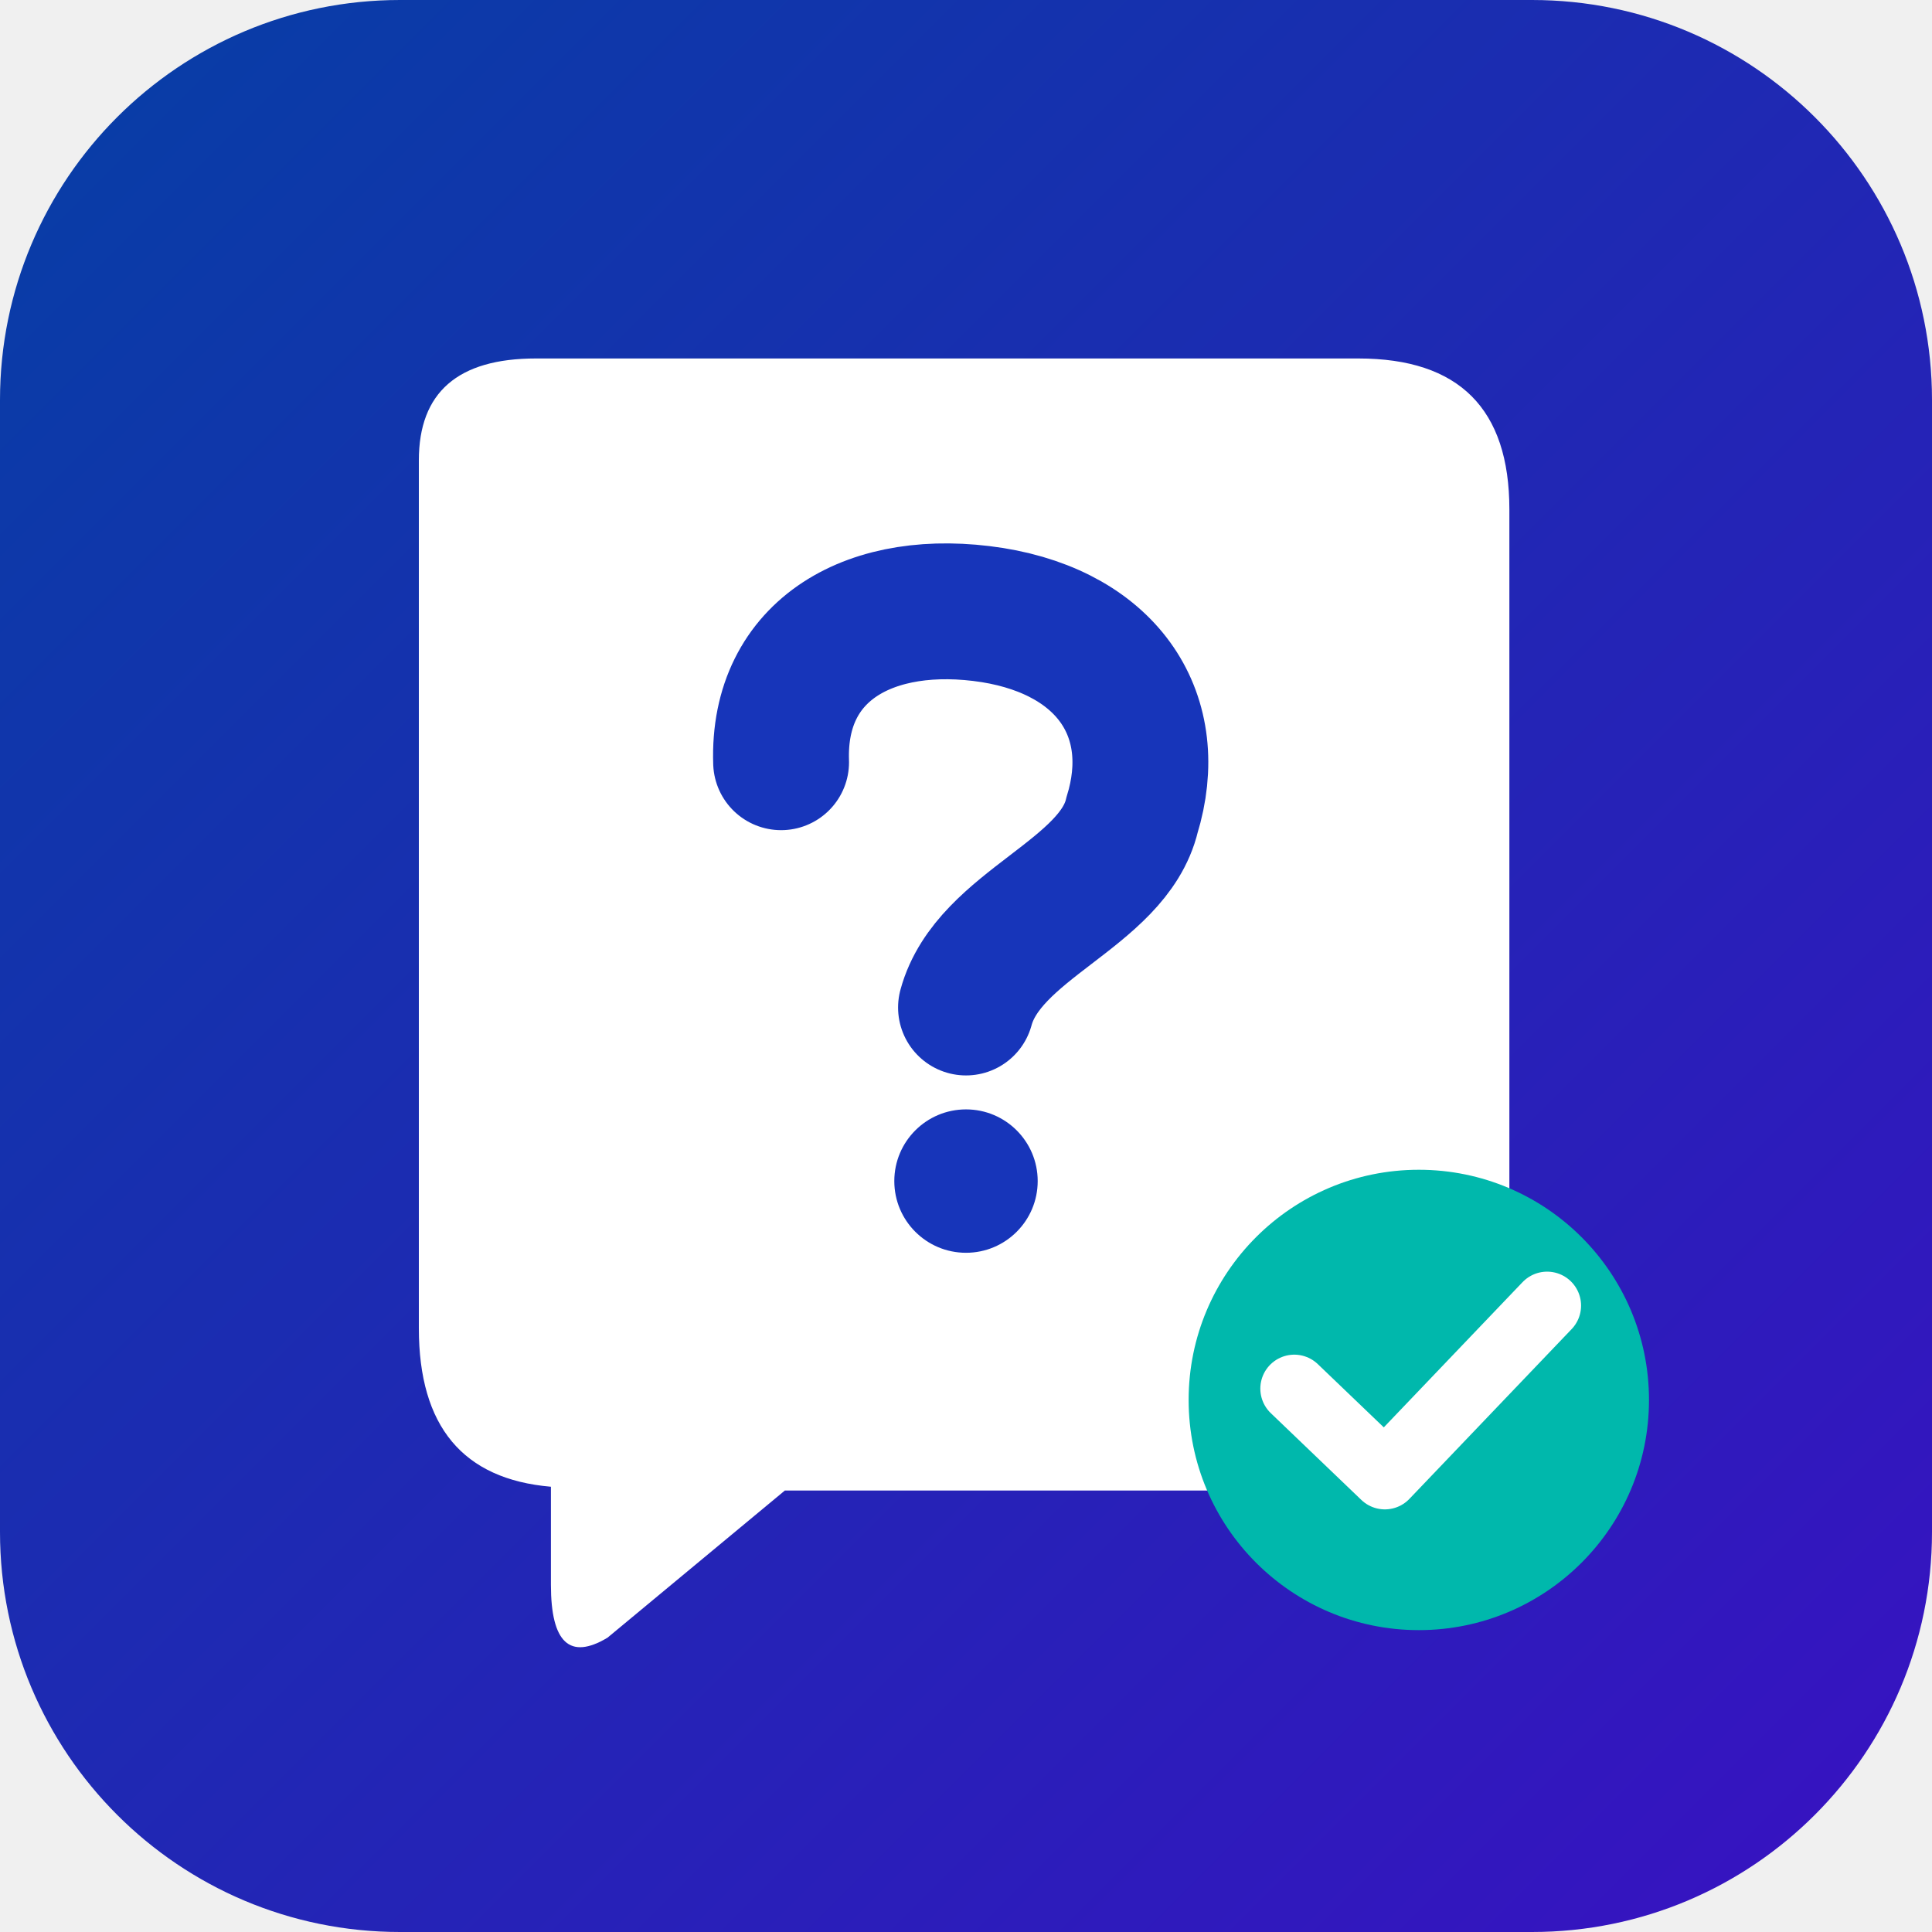
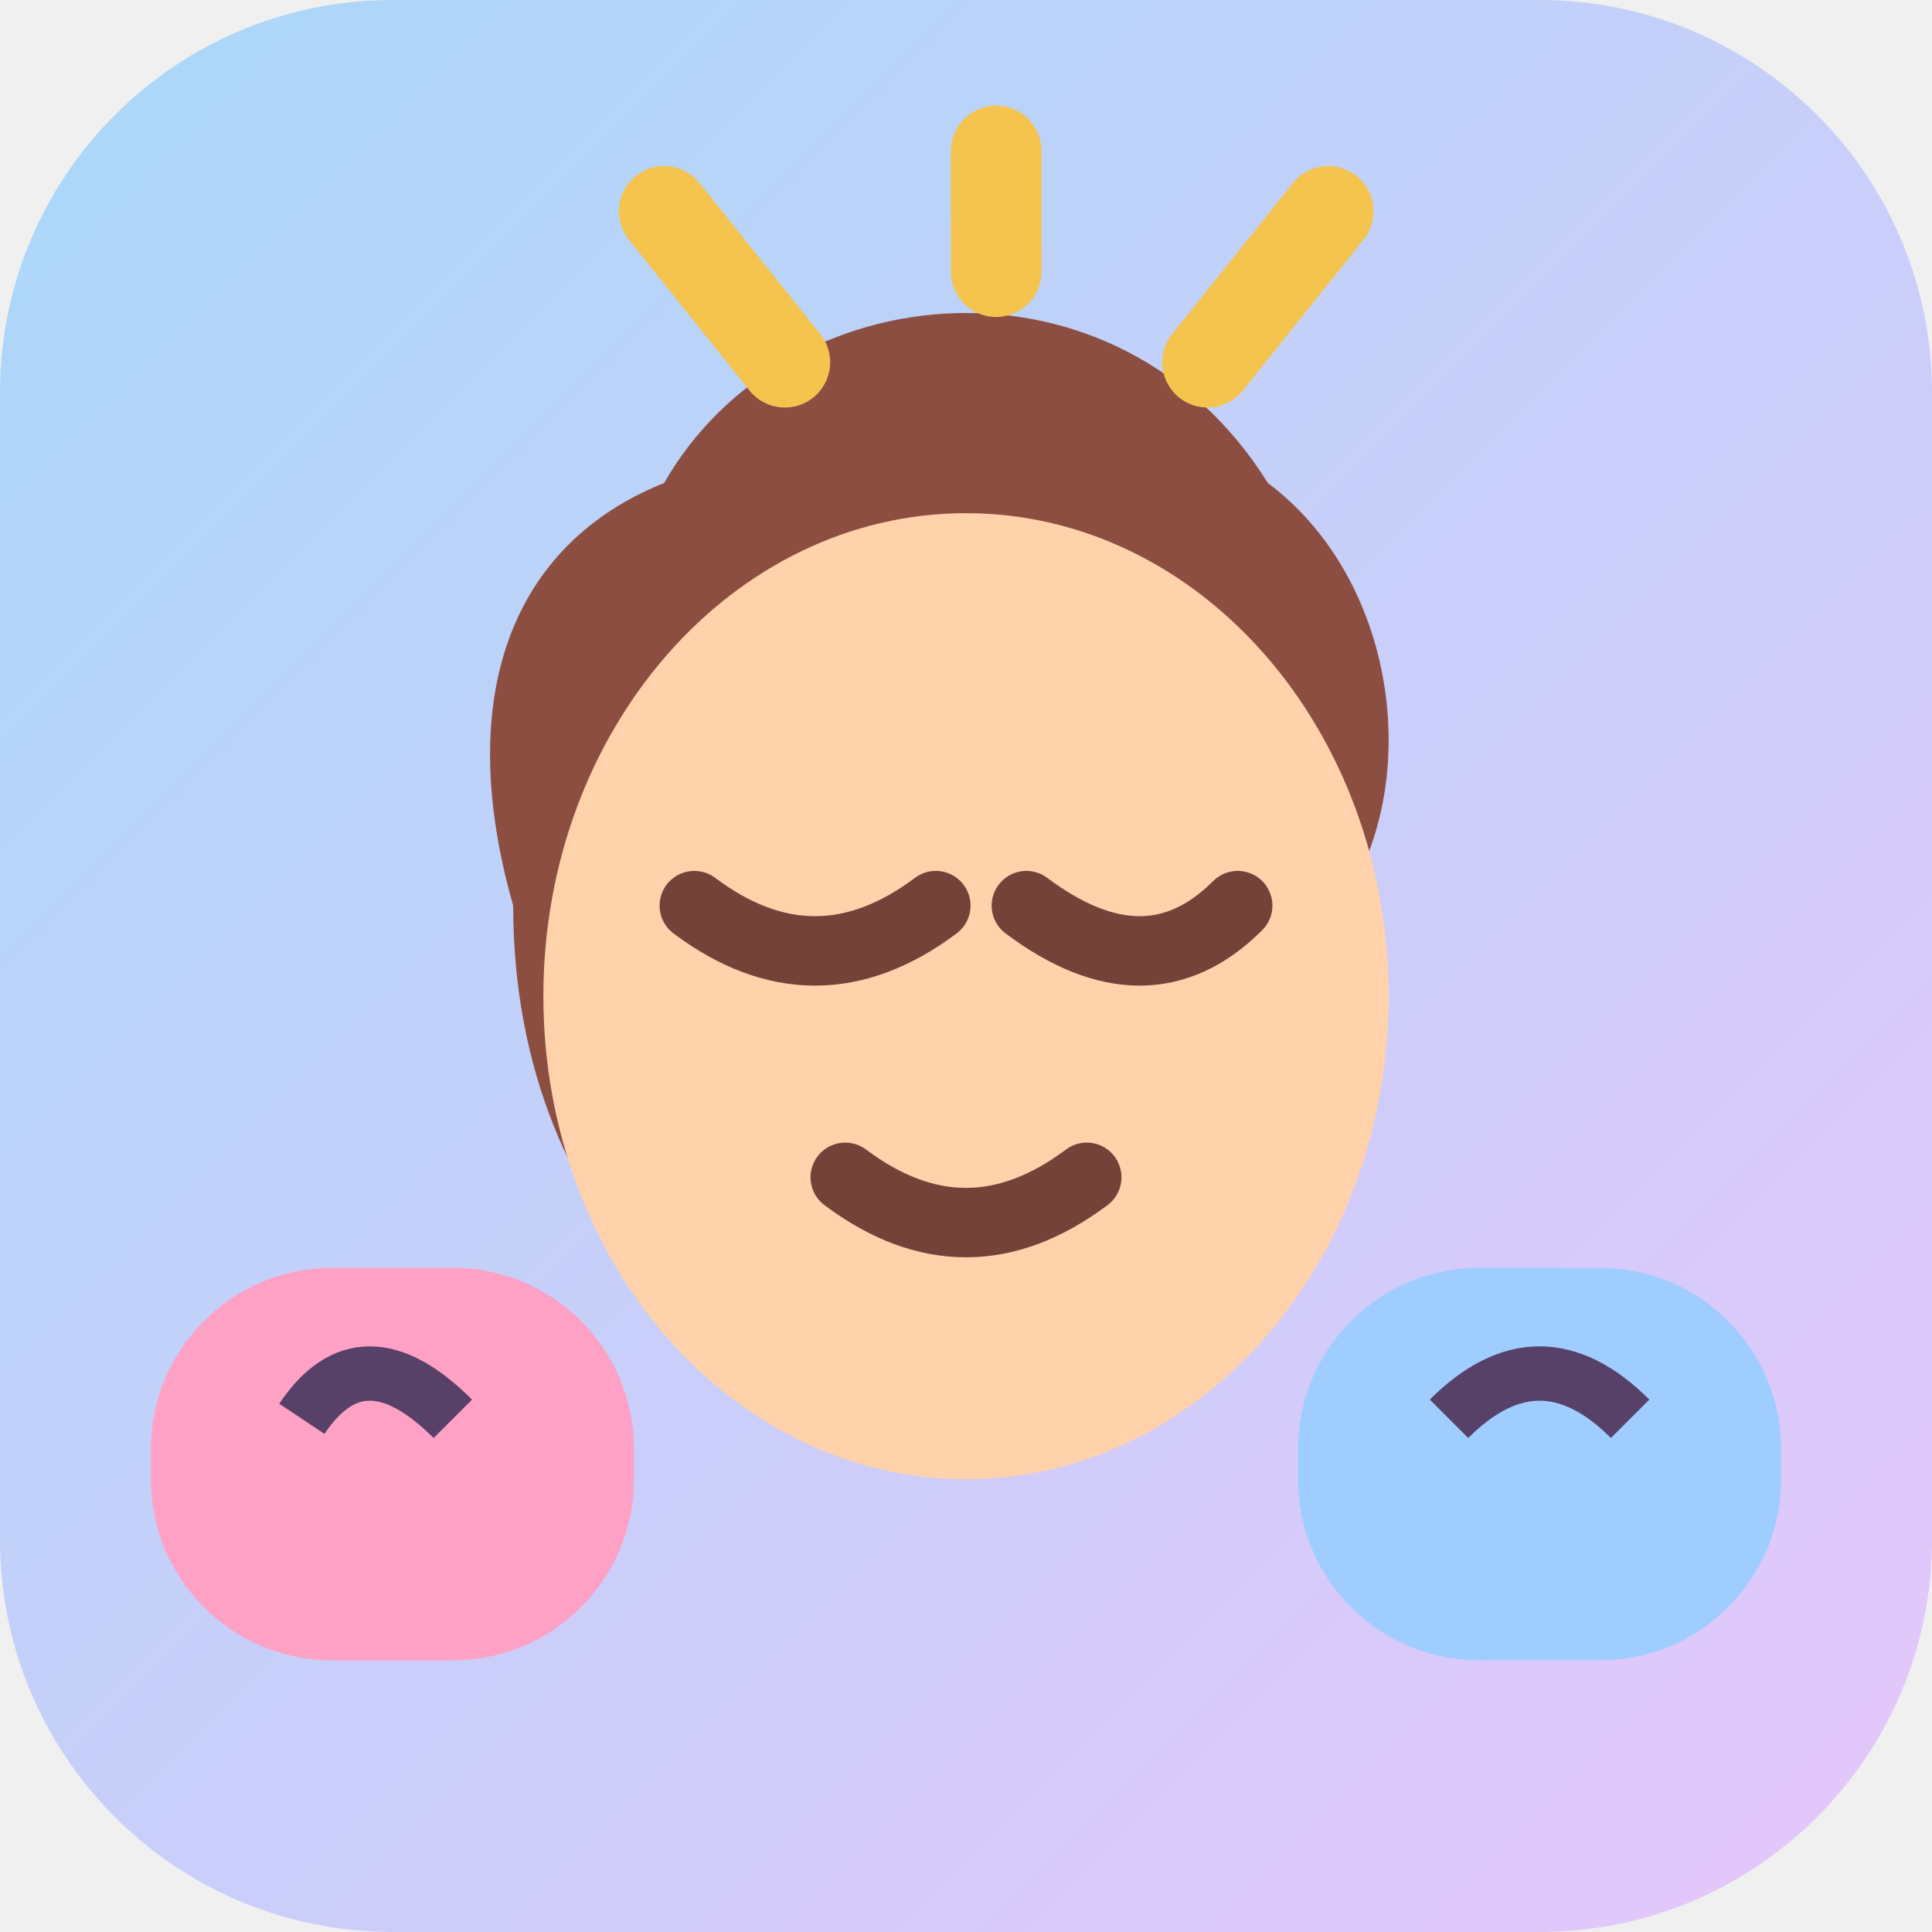
- <svg xmlns="http://www.w3.org/2000/svg" viewBox="0 0 512 512" aria-label="Questions">
+ <svg xmlns="http://www.w3.org/2000/svg" viewBox="0 0 64 64">
  <defs>
-     <linearGradient id="b" x1="0" x2="1" y1="0" y2="1">
-       <stop stop-color="#063FA5" />
-       <stop offset="1" stop-color="#3911C2" />
+     <linearGradient id="a" x2="1" y2="1">
+       <stop stop-color="#a9d8f9" />
+       <stop offset="1" stop-color="#e6c6fa" />
    </linearGradient>
  </defs>
-   <rect width="512" height="512" rx="106" fill="url(#b)" />
-   <path d="M111 122 Q111 95 142 95 H360 Q400 95 400 135 V355 Q400 395 360 395 H208 L161 434 Q146 443 146 420 V394 Q111 391 111 352Z" fill="white" />
-   <path d="M207 202 C206 172 231 158 263 163 C294 168 308 190 300 216 C295 237 262 245 256 267" fill="none" stroke="#1735BA" stroke-width="36" stroke-linecap="round" />
-   <circle cx="256" cy="313" r="19" fill="#1735BA" />
-   <circle cx="376" cy="371" r="61" fill="#00B8AC" />
-   <path d="M343 368 L367 391 L410 346" fill="none" stroke="white" stroke-width="18" stroke-linecap="round" stroke-linejoin="round" />
+   <rect width="64" height="64" rx="13" fill="url(#a)" />
+   <path d="M22 16c4-7 15-8 20 0 4 3 5 9 3 13-1 12-8 18-14 18S17 41 17 30c-2-7 0-12 5-14" fill="#8d4e42" />
+   <ellipse cx="32" cy="33" rx="14" ry="16" fill="#ffd2ab" />
+   <path d="M23 30q4 3 8 0 M34 30q4 3 7 0 M28 39q4 3 8 0" stroke="#734239" stroke-linecap="round" stroke-width="2.3" fill="none" />
+   <rect x="5" y="42" width="16" height="13" rx="6" fill="#ffa0c5" />
+   <rect x="43" y="42" width="16" height="13" rx="6" fill="#9fcdff" />
+   <path d="M10 47q2-3 5 0 M48 47q3-3 6 0" stroke="#574169" stroke-width="1.8" fill="none" />
+   <path d="M26 12L22 7 M33 9V5 M40 12L44 7" stroke="#f5c44f" stroke-width="3" stroke-linecap="round" />
</svg>
